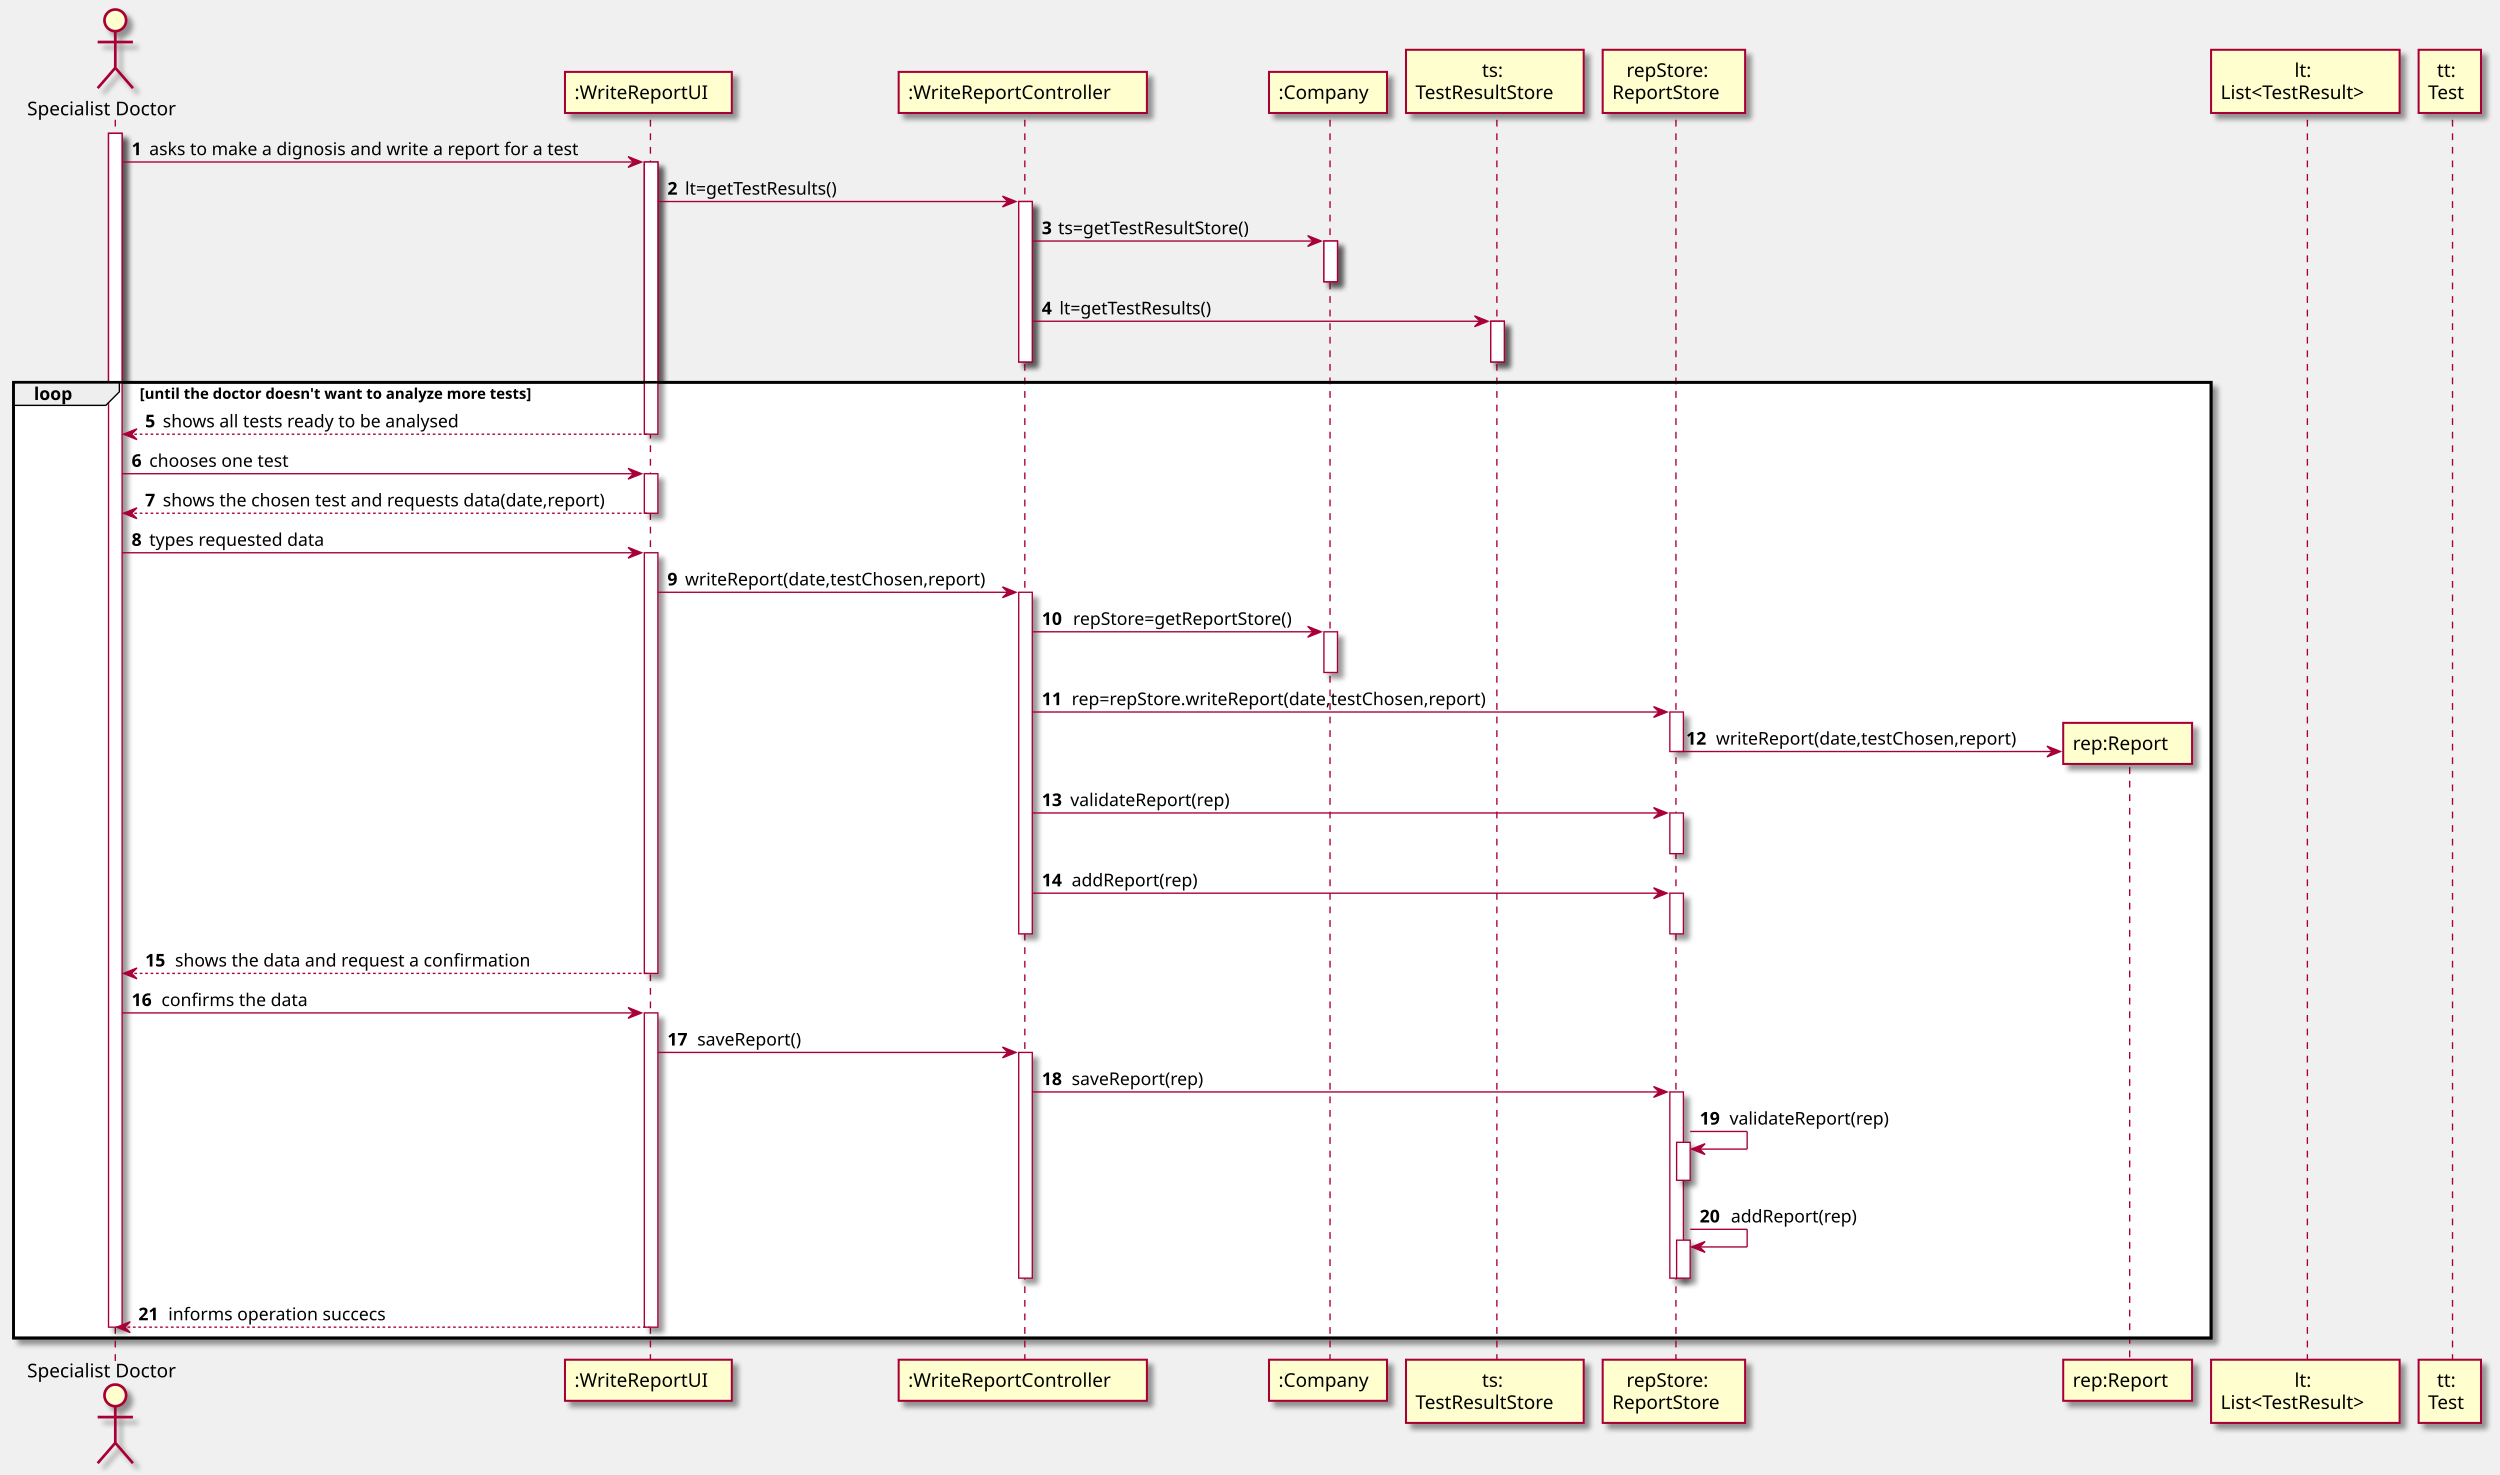
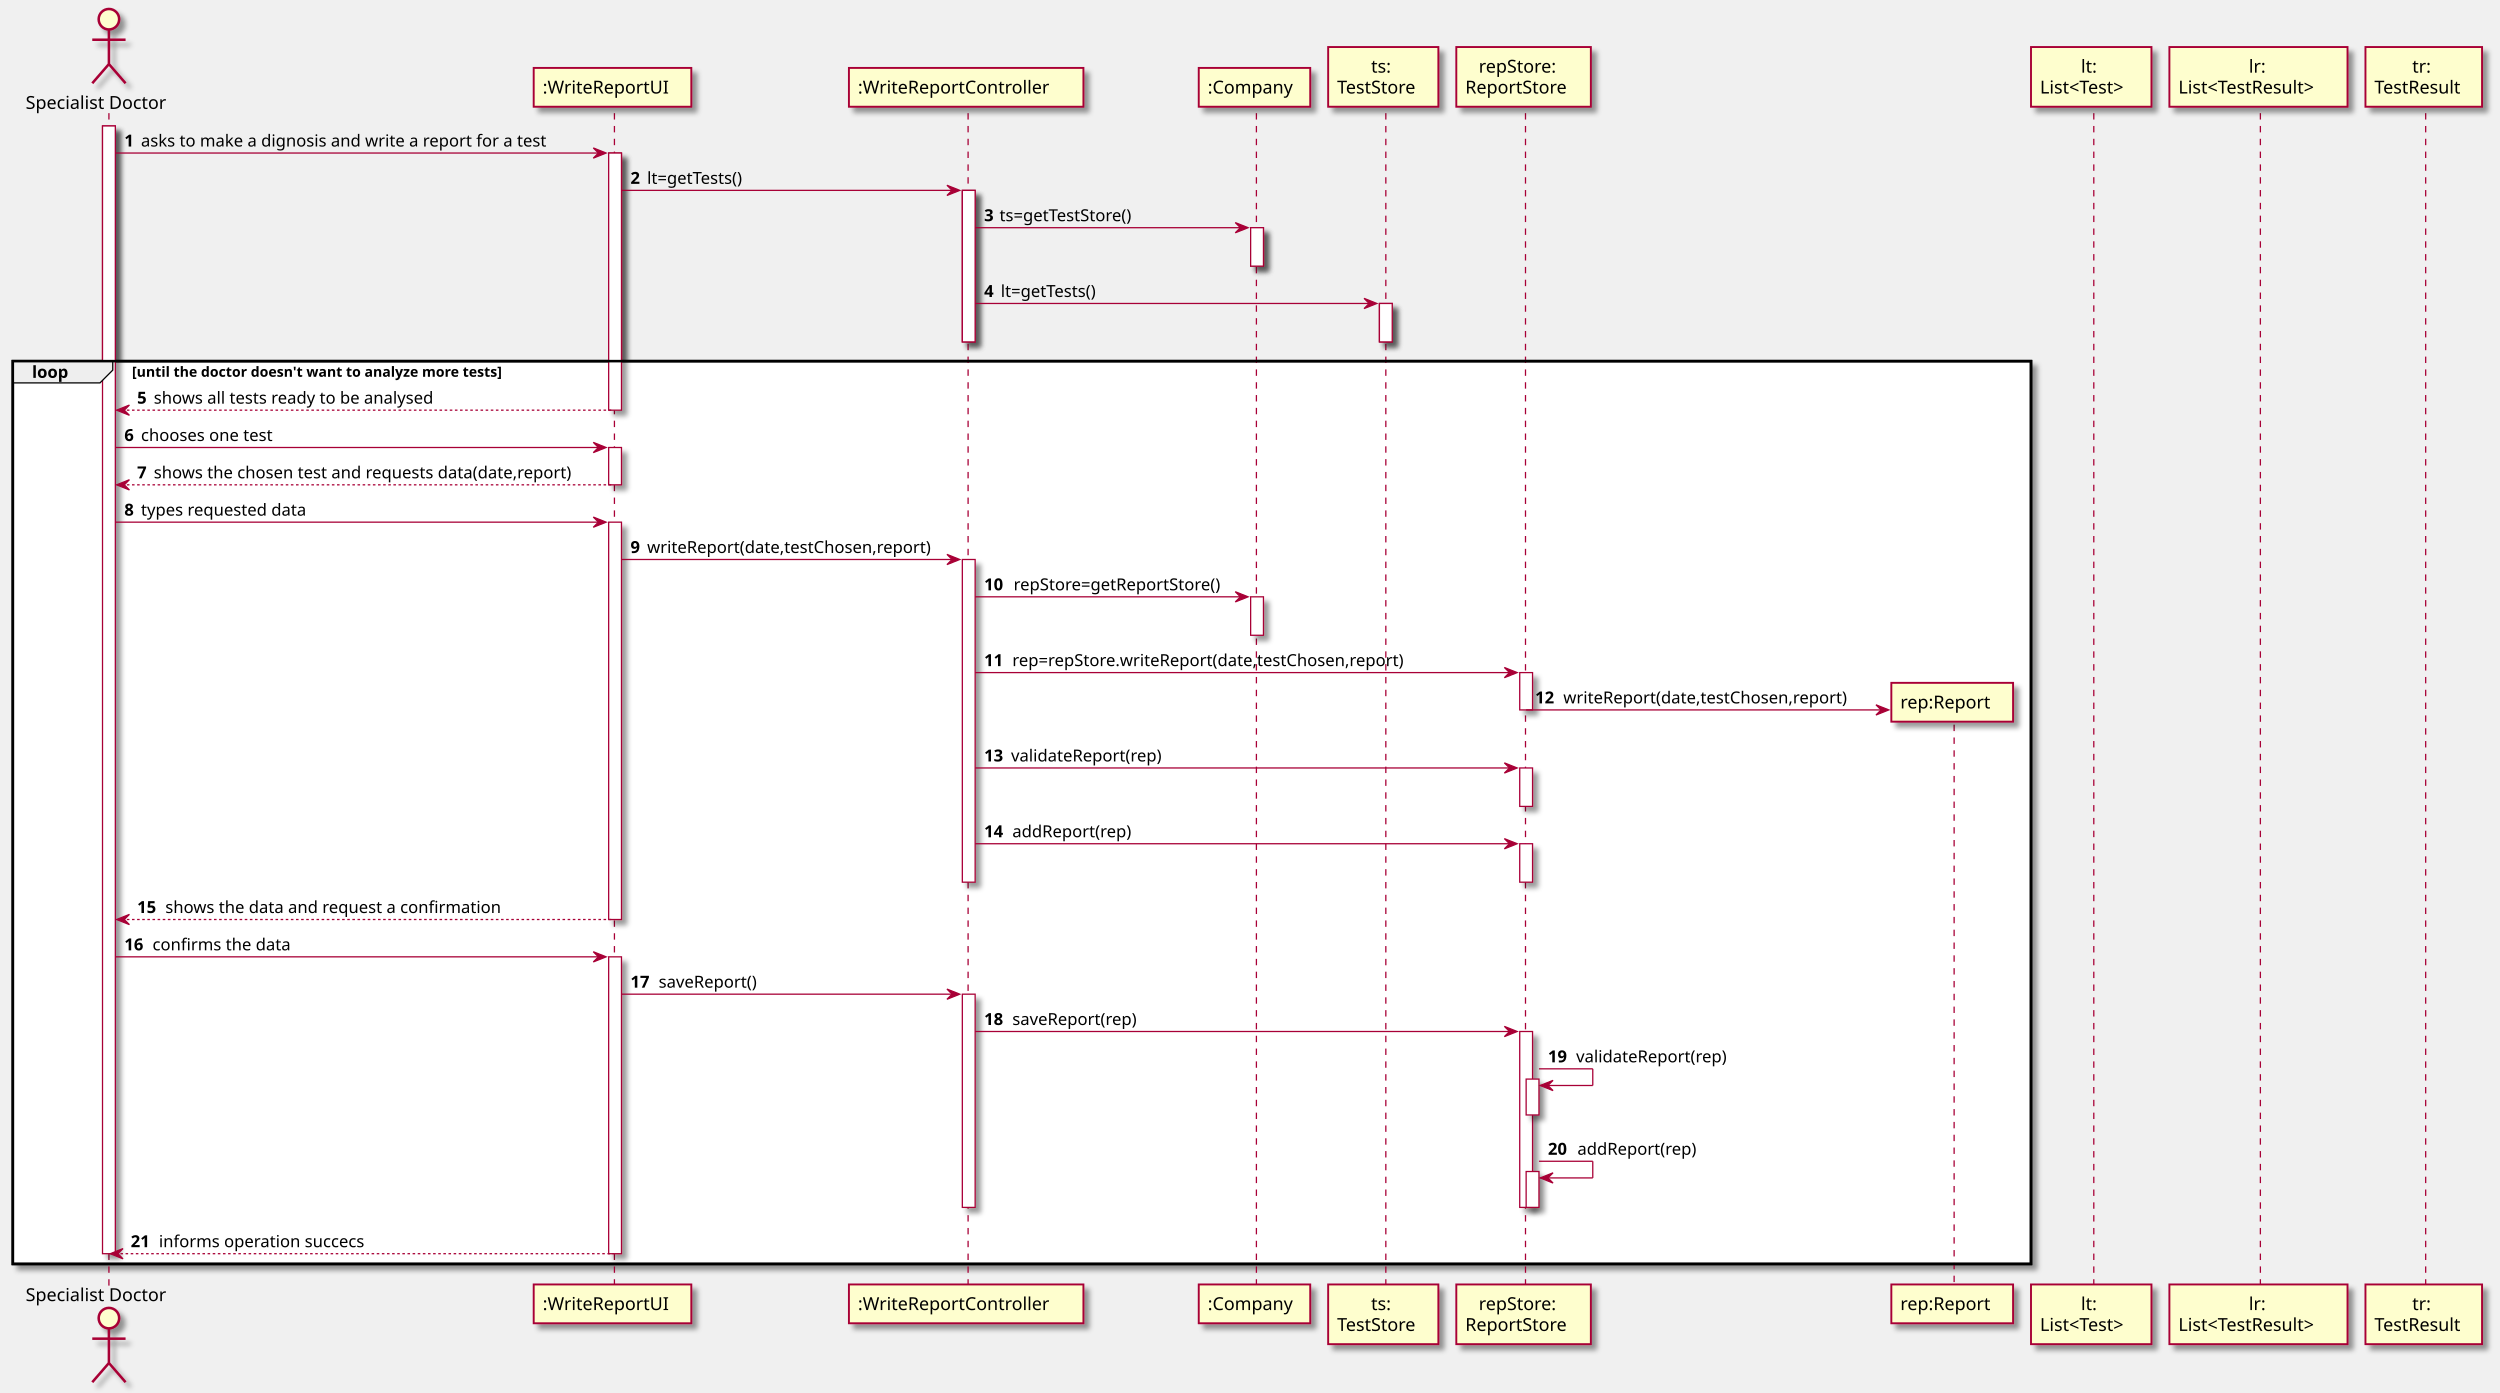
- <svg xmlns="http://www.w3.org/2000/svg" contentScriptType="application/ecmascript" contentStyleType="text/css" height="1087px" preserveAspectRatio="none" style="width:1843px;height:1087px;background:#FFFFFF;" version="1.1" viewBox="0 0 1843 1087" width="1843px" zoomAndPan="magnify">
+ <svg xmlns="http://www.w3.org/2000/svg" contentScriptType="application/ecmascript" contentStyleType="text/css" height="1087px" preserveAspectRatio="none" style="width:1951px;height:1087px;background:#FFFFFF;" version="1.1" viewBox="0 0 1951 1087" width="1951px" zoomAndPan="magnify">
  <defs>
-     <filter height="300%" id="fzvpg726iz3jb" width="300%" x="-1" y="-1">
+     <filter height="300%" id="f9h9jg6g1w6iu" width="300%" x="-1" y="-1">
      <feGaussianBlur result="blurOut" stdDeviation="2.0" />
      <feColorMatrix in="blurOut" result="blurOut2" type="matrix" values="0 0 0 0 0 0 0 0 0 0 0 0 0 0 0 0 0 0 .4 0" />
      <feOffset dx="4.0" dy="4.0" in="blurOut2" result="blurOut3" />
      <feBlend in="SourceGraphic" in2="blurOut3" mode="normal" />
    </filter>
  </defs>
  <g>
-     <rect fill="#FFFFFF" filter="url(#fzvpg726iz3jb)" height="880.086" style="stroke:#A80036;stroke-width:1.0;" width="10" x="80" y="98.297" />
-     <rect fill="#FFFFFF" filter="url(#fzvpg726iz3jb)" height="200.664" style="stroke:#A80036;stroke-width:1.0;" width="10" x="475" y="119.43" />
-     <rect fill="#FFFFFF" filter="url(#fzvpg726iz3jb)" height="29.133" style="stroke:#A80036;stroke-width:1.0;" width="10" x="475" y="349.227" />
-     <rect fill="#FFFFFF" filter="url(#fzvpg726iz3jb)" height="310.094" style="stroke:#A80036;stroke-width:1.0;" width="10" x="475" y="407.492" />
-     <rect fill="#FFFFFF" filter="url(#fzvpg726iz3jb)" height="231.664" style="stroke:#A80036;stroke-width:1.0;" width="10" x="475" y="746.719" />
-     <rect fill="#FFFFFF" filter="url(#fzvpg726iz3jb)" height="118.266" style="stroke:#A80036;stroke-width:1.0;" width="10" x="751" y="148.562" />
-     <rect fill="#FFFFFF" filter="url(#fzvpg726iz3jb)" height="251.828" style="stroke:#A80036;stroke-width:1.0;" width="10" x="751" y="436.625" />
-     <rect fill="#FFFFFF" filter="url(#fzvpg726iz3jb)" height="166.398" style="stroke:#A80036;stroke-width:1.0;" width="10" x="751" y="775.852" />
-     <rect fill="#FFFFFF" filter="url(#fzvpg726iz3jb)" height="30" style="stroke:#A80036;stroke-width:1.0;" width="10" x="976" y="177.695" />
-     <rect fill="#FFFFFF" filter="url(#fzvpg726iz3jb)" height="30" style="stroke:#A80036;stroke-width:1.0;" width="10" x="976" y="465.758" />
-     <rect fill="#FFFFFF" filter="url(#fzvpg726iz3jb)" height="30" style="stroke:#A80036;stroke-width:1.0;" width="10" x="1099" y="236.828" />
-     <rect fill="#FFFFFF" filter="url(#fzvpg726iz3jb)" height="29.133" style="stroke:#A80036;stroke-width:1.0;" width="10" x="1231" y="524.891" />
-     <rect fill="#FFFFFF" filter="url(#fzvpg726iz3jb)" height="30" style="stroke:#A80036;stroke-width:1.0;" width="10" x="1231" y="599.32" />
-     <rect fill="#FFFFFF" filter="url(#fzvpg726iz3jb)" height="30" style="stroke:#A80036;stroke-width:1.0;" width="10" x="1231" y="658.453" />
-     <rect fill="#FFFFFF" filter="url(#fzvpg726iz3jb)" height="137.266" style="stroke:#A80036;stroke-width:1.0;" width="10" x="1231" y="804.984" />
-     <rect fill="#FFFFFF" filter="url(#fzvpg726iz3jb)" height="28" style="stroke:#A80036;stroke-width:1.0;" width="10" x="1236" y="842.117" />
-     <rect fill="#FFFFFF" filter="url(#fzvpg726iz3jb)" height="28" style="stroke:#A80036;stroke-width:1.0;" width="10" x="1236" y="914.25" />
-     <rect fill="#FFFFFF" filter="url(#fzvpg726iz3jb)" height="704.555" style="stroke:#000000;stroke-width:2.0;" width="1620" x="10" y="281.828" />
+     <rect fill="#FFFFFF" filter="url(#f9h9jg6g1w6iu)" height="880.086" style="stroke:#A80036;stroke-width:1.0;" width="10" x="80" y="98.297" />
+     <rect fill="#FFFFFF" filter="url(#f9h9jg6g1w6iu)" height="200.664" style="stroke:#A80036;stroke-width:1.0;" width="10" x="475" y="119.43" />
+     <rect fill="#FFFFFF" filter="url(#f9h9jg6g1w6iu)" height="29.133" style="stroke:#A80036;stroke-width:1.0;" width="10" x="475" y="349.227" />
+     <rect fill="#FFFFFF" filter="url(#f9h9jg6g1w6iu)" height="310.094" style="stroke:#A80036;stroke-width:1.0;" width="10" x="475" y="407.492" />
+     <rect fill="#FFFFFF" filter="url(#f9h9jg6g1w6iu)" height="231.664" style="stroke:#A80036;stroke-width:1.0;" width="10" x="475" y="746.719" />
+     <rect fill="#FFFFFF" filter="url(#f9h9jg6g1w6iu)" height="118.266" style="stroke:#A80036;stroke-width:1.0;" width="10" x="751" y="148.562" />
+     <rect fill="#FFFFFF" filter="url(#f9h9jg6g1w6iu)" height="251.828" style="stroke:#A80036;stroke-width:1.0;" width="10" x="751" y="436.625" />
+     <rect fill="#FFFFFF" filter="url(#f9h9jg6g1w6iu)" height="166.398" style="stroke:#A80036;stroke-width:1.0;" width="10" x="751" y="775.852" />
+     <rect fill="#FFFFFF" filter="url(#f9h9jg6g1w6iu)" height="30" style="stroke:#A80036;stroke-width:1.0;" width="10" x="976" y="177.695" />
+     <rect fill="#FFFFFF" filter="url(#f9h9jg6g1w6iu)" height="30" style="stroke:#A80036;stroke-width:1.0;" width="10" x="976" y="465.758" />
+     <rect fill="#FFFFFF" filter="url(#f9h9jg6g1w6iu)" height="30" style="stroke:#A80036;stroke-width:1.0;" width="10" x="1076.5" y="236.828" />
+     <rect fill="#FFFFFF" filter="url(#f9h9jg6g1w6iu)" height="29.133" style="stroke:#A80036;stroke-width:1.0;" width="10" x="1186" y="524.891" />
+     <rect fill="#FFFFFF" filter="url(#f9h9jg6g1w6iu)" height="30" style="stroke:#A80036;stroke-width:1.0;" width="10" x="1186" y="599.32" />
+     <rect fill="#FFFFFF" filter="url(#f9h9jg6g1w6iu)" height="30" style="stroke:#A80036;stroke-width:1.0;" width="10" x="1186" y="658.453" />
+     <rect fill="#FFFFFF" filter="url(#f9h9jg6g1w6iu)" height="137.266" style="stroke:#A80036;stroke-width:1.0;" width="10" x="1186" y="804.984" />
+     <rect fill="#FFFFFF" filter="url(#f9h9jg6g1w6iu)" height="28" style="stroke:#A80036;stroke-width:1.0;" width="10" x="1191" y="842.117" />
+     <rect fill="#FFFFFF" filter="url(#f9h9jg6g1w6iu)" height="28" style="stroke:#A80036;stroke-width:1.0;" width="10" x="1191" y="914.25" />
+     <rect fill="#FFFFFF" filter="url(#f9h9jg6g1w6iu)" height="704.555" style="stroke:#000000;stroke-width:2.0;" width="1575" x="10" y="281.828" />
    <line style="stroke:#A80036;stroke-width:1.0;stroke-dasharray:5.0,5.0;" x1="85" x2="85" y1="88.297" y2="1003.383" />
    <line style="stroke:#A80036;stroke-width:1.0;stroke-dasharray:5.0,5.0;" x1="479.5" x2="479.5" y1="88.297" y2="1003.383" />
    <line style="stroke:#A80036;stroke-width:1.0;stroke-dasharray:5.0,5.0;" x1="755.5" x2="755.5" y1="88.297" y2="1003.383" />
    <line style="stroke:#A80036;stroke-width:1.0;stroke-dasharray:5.0,5.0;" x1="980.5" x2="980.5" y1="88.297" y2="1003.383" />
-     <line style="stroke:#A80036;stroke-width:1.0;stroke-dasharray:5.0,5.0;" x1="1103.5" x2="1103.5" y1="88.297" y2="1003.383" />
-     <line style="stroke:#A80036;stroke-width:1.0;stroke-dasharray:5.0,5.0;" x1="1235.5" x2="1235.5" y1="88.297" y2="1003.383" />
-     <line style="stroke:#A80036;stroke-width:1.0;stroke-dasharray:5.0,5.0;" x1="1570" x2="1570" y1="565.539" y2="1003.383" />
-     <line style="stroke:#A80036;stroke-width:1.0;stroke-dasharray:5.0,5.0;" x1="1701" x2="1701" y1="88.297" y2="1003.383" />
-     <line style="stroke:#A80036;stroke-width:1.0;stroke-dasharray:5.0,5.0;" x1="1808" x2="1808" y1="88.297" y2="1003.383" />
+     <line style="stroke:#A80036;stroke-width:1.0;stroke-dasharray:5.0,5.0;" x1="1081.5" x2="1081.5" y1="88.297" y2="1003.383" />
+     <line style="stroke:#A80036;stroke-width:1.0;stroke-dasharray:5.0,5.0;" x1="1190.5" x2="1190.5" y1="88.297" y2="1003.383" />
+     <line style="stroke:#A80036;stroke-width:1.0;stroke-dasharray:5.0,5.0;" x1="1525" x2="1525" y1="565.539" y2="1003.383" />
+     <line style="stroke:#A80036;stroke-width:1.0;stroke-dasharray:5.0,5.0;" x1="1634" x2="1634" y1="88.297" y2="1003.383" />
+     <line style="stroke:#A80036;stroke-width:1.0;stroke-dasharray:5.0,5.0;" x1="1764" x2="1764" y1="88.297" y2="1003.383" />
+     <line style="stroke:#A80036;stroke-width:1.0;stroke-dasharray:5.0,5.0;" x1="1893" x2="1893" y1="88.297" y2="1003.383" />
    <text fill="#000000" font-family="sans-serif" font-size="14" lengthAdjust="spacing" textLength="124" x="20" y="84.995">Specialist Doctor</text>
-     <ellipse cx="85" cy="15" fill="#FEFECE" filter="url(#fzvpg726iz3jb)" rx="8" ry="8" style="stroke:#A80036;stroke-width:2.0;" />
-     <path d="M85,23 L85,50 M72,31 L98,31 M85,50 L72,65 M85,50 L98,65 " fill="none" filter="url(#fzvpg726iz3jb)" style="stroke:#A80036;stroke-width:2.0;" />
+     <ellipse cx="85" cy="15" fill="#FEFECE" filter="url(#f9h9jg6g1w6iu)" rx="8" ry="8" style="stroke:#A80036;stroke-width:2.0;" />
+     <path d="M85,23 L85,50 M72,31 L98,31 M85,50 L72,65 M85,50 L98,65 " fill="none" filter="url(#f9h9jg6g1w6iu)" style="stroke:#A80036;stroke-width:2.0;" />
    <text fill="#000000" font-family="sans-serif" font-size="14" lengthAdjust="spacing" textLength="124" x="20" y="1015.378">Specialist Doctor</text>
-     <ellipse cx="85" cy="1028.68" fill="#FEFECE" filter="url(#fzvpg726iz3jb)" rx="8" ry="8" style="stroke:#A80036;stroke-width:2.0;" />
-     <path d="M85,1036.68 L85,1063.68 M72,1044.68 L98,1044.68 M85,1063.68 L72,1078.68 M85,1063.68 L98,1078.68 " fill="none" filter="url(#fzvpg726iz3jb)" style="stroke:#A80036;stroke-width:2.0;" />
-     <rect fill="#FEFECE" filter="url(#fzvpg726iz3jb)" height="30.297" style="stroke:#A80036;stroke-width:1.5;" width="123" x="416.5" y="53" />
+     <ellipse cx="85" cy="1028.68" fill="#FEFECE" filter="url(#f9h9jg6g1w6iu)" rx="8" ry="8" style="stroke:#A80036;stroke-width:2.0;" />
+     <path d="M85,1036.68 L85,1063.68 M72,1044.68 L98,1044.68 M85,1063.68 L72,1078.68 M85,1063.68 L98,1078.68 " fill="none" filter="url(#f9h9jg6g1w6iu)" style="stroke:#A80036;stroke-width:2.0;" />
+     <rect fill="#FEFECE" filter="url(#f9h9jg6g1w6iu)" height="30.297" style="stroke:#A80036;stroke-width:1.5;" width="123" x="416.5" y="53" />
    <text fill="#000000" font-family="sans-serif" font-size="14" lengthAdjust="spacing" textLength="109" x="423.5" y="72.995">:WriteReportUI</text>
-     <rect fill="#FEFECE" filter="url(#fzvpg726iz3jb)" height="30.297" style="stroke:#A80036;stroke-width:1.5;" width="123" x="416.5" y="1002.383" />
+     <rect fill="#FEFECE" filter="url(#f9h9jg6g1w6iu)" height="30.297" style="stroke:#A80036;stroke-width:1.5;" width="123" x="416.5" y="1002.383" />
    <text fill="#000000" font-family="sans-serif" font-size="14" lengthAdjust="spacing" textLength="109" x="423.5" y="1022.378">:WriteReportUI</text>
-     <rect fill="#FEFECE" filter="url(#fzvpg726iz3jb)" height="30.297" style="stroke:#A80036;stroke-width:1.5;" width="183" x="662.5" y="53" />
+     <rect fill="#FEFECE" filter="url(#f9h9jg6g1w6iu)" height="30.297" style="stroke:#A80036;stroke-width:1.5;" width="183" x="662.5" y="53" />
    <text fill="#000000" font-family="sans-serif" font-size="14" lengthAdjust="spacing" textLength="169" x="669.5" y="72.995">:WriteReportController</text>
-     <rect fill="#FEFECE" filter="url(#fzvpg726iz3jb)" height="30.297" style="stroke:#A80036;stroke-width:1.5;" width="183" x="662.5" y="1002.383" />
+     <rect fill="#FEFECE" filter="url(#f9h9jg6g1w6iu)" height="30.297" style="stroke:#A80036;stroke-width:1.5;" width="183" x="662.5" y="1002.383" />
    <text fill="#000000" font-family="sans-serif" font-size="14" lengthAdjust="spacing" textLength="169" x="669.5" y="1022.378">:WriteReportController</text>
-     <rect fill="#FEFECE" filter="url(#fzvpg726iz3jb)" height="30.297" style="stroke:#A80036;stroke-width:1.5;" width="87" x="935.5" y="53" />
+     <rect fill="#FEFECE" filter="url(#f9h9jg6g1w6iu)" height="30.297" style="stroke:#A80036;stroke-width:1.5;" width="87" x="935.5" y="53" />
    <text fill="#000000" font-family="sans-serif" font-size="14" lengthAdjust="spacing" textLength="73" x="942.5" y="72.995">:Company</text>
-     <rect fill="#FEFECE" filter="url(#fzvpg726iz3jb)" height="30.297" style="stroke:#A80036;stroke-width:1.5;" width="87" x="935.5" y="1002.383" />
+     <rect fill="#FEFECE" filter="url(#f9h9jg6g1w6iu)" height="30.297" style="stroke:#A80036;stroke-width:1.5;" width="87" x="935.5" y="1002.383" />
    <text fill="#000000" font-family="sans-serif" font-size="14" lengthAdjust="spacing" textLength="73" x="942.5" y="1022.378">:Company</text>
-     <rect fill="#FEFECE" filter="url(#fzvpg726iz3jb)" height="46.594" style="stroke:#A80036;stroke-width:1.5;" width="131" x="1036.5" y="36.703" />
-     <text fill="#000000" font-family="sans-serif" font-size="14" lengthAdjust="spacing" textLength="19" x="1092.5" y="56.698">ts:</text>
-     <text fill="#000000" font-family="sans-serif" font-size="14" lengthAdjust="spacing" textLength="117" x="1043.5" y="72.995">TestResultStore</text>
-     <rect fill="#FEFECE" filter="url(#fzvpg726iz3jb)" height="46.594" style="stroke:#A80036;stroke-width:1.5;" width="131" x="1036.5" y="1002.383" />
-     <text fill="#000000" font-family="sans-serif" font-size="14" lengthAdjust="spacing" textLength="19" x="1092.5" y="1022.378">ts:</text>
-     <text fill="#000000" font-family="sans-serif" font-size="14" lengthAdjust="spacing" textLength="117" x="1043.5" y="1038.675">TestResultStore</text>
-     <rect fill="#FEFECE" filter="url(#fzvpg726iz3jb)" height="46.594" style="stroke:#A80036;stroke-width:1.5;" width="105" x="1181.5" y="36.703" />
-     <text fill="#000000" font-family="sans-serif" font-size="14" lengthAdjust="spacing" textLength="70" x="1199" y="56.698">repStore:</text>
-     <text fill="#000000" font-family="sans-serif" font-size="14" lengthAdjust="spacing" textLength="91" x="1188.5" y="72.995">ReportStore</text>
-     <rect fill="#FEFECE" filter="url(#fzvpg726iz3jb)" height="46.594" style="stroke:#A80036;stroke-width:1.5;" width="105" x="1181.5" y="1002.383" />
-     <text fill="#000000" font-family="sans-serif" font-size="14" lengthAdjust="spacing" textLength="70" x="1199" y="1022.378">repStore:</text>
-     <text fill="#000000" font-family="sans-serif" font-size="14" lengthAdjust="spacing" textLength="91" x="1188.5" y="1038.675">ReportStore</text>
-     <rect fill="#FEFECE" filter="url(#fzvpg726iz3jb)" height="30.297" style="stroke:#A80036;stroke-width:1.5;" width="95" x="1521" y="1002.383" />
-     <text fill="#000000" font-family="sans-serif" font-size="14" lengthAdjust="spacing" textLength="81" x="1528" y="1022.378">rep:Report</text>
-     <rect fill="#FEFECE" filter="url(#fzvpg726iz3jb)" height="46.594" style="stroke:#A80036;stroke-width:1.5;" width="139" x="1630" y="36.703" />
-     <text fill="#000000" font-family="sans-serif" font-size="14" lengthAdjust="spacing" textLength="16" x="1691.5" y="56.698">lt:</text>
-     <text fill="#000000" font-family="sans-serif" font-size="14" lengthAdjust="spacing" textLength="125" x="1637" y="72.995">List&lt;TestResult&gt;</text>
-     <rect fill="#FEFECE" filter="url(#fzvpg726iz3jb)" height="46.594" style="stroke:#A80036;stroke-width:1.5;" width="139" x="1630" y="1002.383" />
-     <text fill="#000000" font-family="sans-serif" font-size="14" lengthAdjust="spacing" textLength="16" x="1691.5" y="1022.378">lt:</text>
-     <text fill="#000000" font-family="sans-serif" font-size="14" lengthAdjust="spacing" textLength="125" x="1637" y="1038.675">List&lt;TestResult&gt;</text>
-     <rect fill="#FEFECE" filter="url(#fzvpg726iz3jb)" height="46.594" style="stroke:#A80036;stroke-width:1.5;" width="46" x="1783" y="36.703" />
-     <text fill="#000000" font-family="sans-serif" font-size="14" lengthAdjust="spacing" textLength="19" x="1796.5" y="56.698">tt:</text>
-     <text fill="#000000" font-family="sans-serif" font-size="14" lengthAdjust="spacing" textLength="32" x="1790" y="72.995">Test</text>
-     <rect fill="#FEFECE" filter="url(#fzvpg726iz3jb)" height="46.594" style="stroke:#A80036;stroke-width:1.5;" width="46" x="1783" y="1002.383" />
-     <text fill="#000000" font-family="sans-serif" font-size="14" lengthAdjust="spacing" textLength="19" x="1796.5" y="1022.378">tt:</text>
-     <text fill="#000000" font-family="sans-serif" font-size="14" lengthAdjust="spacing" textLength="32" x="1790" y="1038.675">Test</text>
-     <rect fill="#FFFFFF" filter="url(#fzvpg726iz3jb)" height="880.086" style="stroke:#A80036;stroke-width:1.0;" width="10" x="80" y="98.297" />
-     <rect fill="#FFFFFF" filter="url(#fzvpg726iz3jb)" height="200.664" style="stroke:#A80036;stroke-width:1.0;" width="10" x="475" y="119.43" />
-     <rect fill="#FFFFFF" filter="url(#fzvpg726iz3jb)" height="29.133" style="stroke:#A80036;stroke-width:1.0;" width="10" x="475" y="349.227" />
-     <rect fill="#FFFFFF" filter="url(#fzvpg726iz3jb)" height="310.094" style="stroke:#A80036;stroke-width:1.0;" width="10" x="475" y="407.492" />
-     <rect fill="#FFFFFF" filter="url(#fzvpg726iz3jb)" height="231.664" style="stroke:#A80036;stroke-width:1.0;" width="10" x="475" y="746.719" />
-     <rect fill="#FFFFFF" filter="url(#fzvpg726iz3jb)" height="118.266" style="stroke:#A80036;stroke-width:1.0;" width="10" x="751" y="148.562" />
-     <rect fill="#FFFFFF" filter="url(#fzvpg726iz3jb)" height="251.828" style="stroke:#A80036;stroke-width:1.0;" width="10" x="751" y="436.625" />
-     <rect fill="#FFFFFF" filter="url(#fzvpg726iz3jb)" height="166.398" style="stroke:#A80036;stroke-width:1.0;" width="10" x="751" y="775.852" />
-     <rect fill="#FFFFFF" filter="url(#fzvpg726iz3jb)" height="30" style="stroke:#A80036;stroke-width:1.0;" width="10" x="976" y="177.695" />
-     <rect fill="#FFFFFF" filter="url(#fzvpg726iz3jb)" height="30" style="stroke:#A80036;stroke-width:1.0;" width="10" x="976" y="465.758" />
-     <rect fill="#FFFFFF" filter="url(#fzvpg726iz3jb)" height="30" style="stroke:#A80036;stroke-width:1.0;" width="10" x="1099" y="236.828" />
-     <rect fill="#FFFFFF" filter="url(#fzvpg726iz3jb)" height="29.133" style="stroke:#A80036;stroke-width:1.0;" width="10" x="1231" y="524.891" />
-     <rect fill="#FFFFFF" filter="url(#fzvpg726iz3jb)" height="30" style="stroke:#A80036;stroke-width:1.0;" width="10" x="1231" y="599.32" />
-     <rect fill="#FFFFFF" filter="url(#fzvpg726iz3jb)" height="30" style="stroke:#A80036;stroke-width:1.0;" width="10" x="1231" y="658.453" />
-     <rect fill="#FFFFFF" filter="url(#fzvpg726iz3jb)" height="137.266" style="stroke:#A80036;stroke-width:1.0;" width="10" x="1231" y="804.984" />
-     <rect fill="#FFFFFF" filter="url(#fzvpg726iz3jb)" height="28" style="stroke:#A80036;stroke-width:1.0;" width="10" x="1236" y="842.117" />
-     <rect fill="#FFFFFF" filter="url(#fzvpg726iz3jb)" height="28" style="stroke:#A80036;stroke-width:1.0;" width="10" x="1236" y="914.25" />
+     <rect fill="#FEFECE" filter="url(#f9h9jg6g1w6iu)" height="46.594" style="stroke:#A80036;stroke-width:1.5;" width="86" x="1036.5" y="36.703" />
+     <text fill="#000000" font-family="sans-serif" font-size="14" lengthAdjust="spacing" textLength="19" x="1070" y="56.698">ts:</text>
+     <text fill="#000000" font-family="sans-serif" font-size="14" lengthAdjust="spacing" textLength="72" x="1043.5" y="72.995">TestStore</text>
+     <rect fill="#FEFECE" filter="url(#f9h9jg6g1w6iu)" height="46.594" style="stroke:#A80036;stroke-width:1.5;" width="86" x="1036.5" y="1002.383" />
+     <text fill="#000000" font-family="sans-serif" font-size="14" lengthAdjust="spacing" textLength="19" x="1070" y="1022.378">ts:</text>
+     <text fill="#000000" font-family="sans-serif" font-size="14" lengthAdjust="spacing" textLength="72" x="1043.5" y="1038.675">TestStore</text>
+     <rect fill="#FEFECE" filter="url(#f9h9jg6g1w6iu)" height="46.594" style="stroke:#A80036;stroke-width:1.5;" width="105" x="1136.5" y="36.703" />
+     <text fill="#000000" font-family="sans-serif" font-size="14" lengthAdjust="spacing" textLength="70" x="1154" y="56.698">repStore:</text>
+     <text fill="#000000" font-family="sans-serif" font-size="14" lengthAdjust="spacing" textLength="91" x="1143.5" y="72.995">ReportStore</text>
+     <rect fill="#FEFECE" filter="url(#f9h9jg6g1w6iu)" height="46.594" style="stroke:#A80036;stroke-width:1.5;" width="105" x="1136.5" y="1002.383" />
+     <text fill="#000000" font-family="sans-serif" font-size="14" lengthAdjust="spacing" textLength="70" x="1154" y="1022.378">repStore:</text>
+     <text fill="#000000" font-family="sans-serif" font-size="14" lengthAdjust="spacing" textLength="91" x="1143.5" y="1038.675">ReportStore</text>
+     <rect fill="#FEFECE" filter="url(#f9h9jg6g1w6iu)" height="30.297" style="stroke:#A80036;stroke-width:1.5;" width="95" x="1476" y="1002.383" />
+     <text fill="#000000" font-family="sans-serif" font-size="14" lengthAdjust="spacing" textLength="81" x="1483" y="1022.378">rep:Report</text>
+     <rect fill="#FEFECE" filter="url(#f9h9jg6g1w6iu)" height="46.594" style="stroke:#A80036;stroke-width:1.5;" width="94" x="1585" y="36.703" />
+     <text fill="#000000" font-family="sans-serif" font-size="14" lengthAdjust="spacing" textLength="16" x="1624" y="56.698">lt:</text>
+     <text fill="#000000" font-family="sans-serif" font-size="14" lengthAdjust="spacing" textLength="80" x="1592" y="72.995">List&lt;Test&gt;</text>
+     <rect fill="#FEFECE" filter="url(#f9h9jg6g1w6iu)" height="46.594" style="stroke:#A80036;stroke-width:1.5;" width="94" x="1585" y="1002.383" />
+     <text fill="#000000" font-family="sans-serif" font-size="14" lengthAdjust="spacing" textLength="16" x="1624" y="1022.378">lt:</text>
+     <text fill="#000000" font-family="sans-serif" font-size="14" lengthAdjust="spacing" textLength="80" x="1592" y="1038.675">List&lt;Test&gt;</text>
+     <rect fill="#FEFECE" filter="url(#f9h9jg6g1w6iu)" height="46.594" style="stroke:#A80036;stroke-width:1.5;" width="139" x="1693" y="36.703" />
+     <text fill="#000000" font-family="sans-serif" font-size="14" lengthAdjust="spacing" textLength="15" x="1755" y="56.698">lr:</text>
+     <text fill="#000000" font-family="sans-serif" font-size="14" lengthAdjust="spacing" textLength="125" x="1700" y="72.995">List&lt;TestResult&gt;</text>
+     <rect fill="#FEFECE" filter="url(#f9h9jg6g1w6iu)" height="46.594" style="stroke:#A80036;stroke-width:1.5;" width="139" x="1693" y="1002.383" />
+     <text fill="#000000" font-family="sans-serif" font-size="14" lengthAdjust="spacing" textLength="15" x="1755" y="1022.378">lr:</text>
+     <text fill="#000000" font-family="sans-serif" font-size="14" lengthAdjust="spacing" textLength="125" x="1700" y="1038.675">List&lt;TestResult&gt;</text>
+     <rect fill="#FEFECE" filter="url(#f9h9jg6g1w6iu)" height="46.594" style="stroke:#A80036;stroke-width:1.5;" width="91" x="1846" y="36.703" />
+     <text fill="#000000" font-family="sans-serif" font-size="14" lengthAdjust="spacing" textLength="18" x="1882.5" y="56.698">tr:</text>
+     <text fill="#000000" font-family="sans-serif" font-size="14" lengthAdjust="spacing" textLength="77" x="1853" y="72.995">TestResult</text>
+     <rect fill="#FEFECE" filter="url(#f9h9jg6g1w6iu)" height="46.594" style="stroke:#A80036;stroke-width:1.5;" width="91" x="1846" y="1002.383" />
+     <text fill="#000000" font-family="sans-serif" font-size="14" lengthAdjust="spacing" textLength="18" x="1882.5" y="1022.378">tr:</text>
+     <text fill="#000000" font-family="sans-serif" font-size="14" lengthAdjust="spacing" textLength="77" x="1853" y="1038.675">TestResult</text>
+     <rect fill="#FFFFFF" filter="url(#f9h9jg6g1w6iu)" height="880.086" style="stroke:#A80036;stroke-width:1.0;" width="10" x="80" y="98.297" />
+     <rect fill="#FFFFFF" filter="url(#f9h9jg6g1w6iu)" height="200.664" style="stroke:#A80036;stroke-width:1.0;" width="10" x="475" y="119.43" />
+     <rect fill="#FFFFFF" filter="url(#f9h9jg6g1w6iu)" height="29.133" style="stroke:#A80036;stroke-width:1.0;" width="10" x="475" y="349.227" />
+     <rect fill="#FFFFFF" filter="url(#f9h9jg6g1w6iu)" height="310.094" style="stroke:#A80036;stroke-width:1.0;" width="10" x="475" y="407.492" />
+     <rect fill="#FFFFFF" filter="url(#f9h9jg6g1w6iu)" height="231.664" style="stroke:#A80036;stroke-width:1.0;" width="10" x="475" y="746.719" />
+     <rect fill="#FFFFFF" filter="url(#f9h9jg6g1w6iu)" height="118.266" style="stroke:#A80036;stroke-width:1.0;" width="10" x="751" y="148.562" />
+     <rect fill="#FFFFFF" filter="url(#f9h9jg6g1w6iu)" height="251.828" style="stroke:#A80036;stroke-width:1.0;" width="10" x="751" y="436.625" />
+     <rect fill="#FFFFFF" filter="url(#f9h9jg6g1w6iu)" height="166.398" style="stroke:#A80036;stroke-width:1.0;" width="10" x="751" y="775.852" />
+     <rect fill="#FFFFFF" filter="url(#f9h9jg6g1w6iu)" height="30" style="stroke:#A80036;stroke-width:1.0;" width="10" x="976" y="177.695" />
+     <rect fill="#FFFFFF" filter="url(#f9h9jg6g1w6iu)" height="30" style="stroke:#A80036;stroke-width:1.0;" width="10" x="976" y="465.758" />
+     <rect fill="#FFFFFF" filter="url(#f9h9jg6g1w6iu)" height="30" style="stroke:#A80036;stroke-width:1.0;" width="10" x="1076.5" y="236.828" />
+     <rect fill="#FFFFFF" filter="url(#f9h9jg6g1w6iu)" height="29.133" style="stroke:#A80036;stroke-width:1.0;" width="10" x="1186" y="524.891" />
+     <rect fill="#FFFFFF" filter="url(#f9h9jg6g1w6iu)" height="30" style="stroke:#A80036;stroke-width:1.0;" width="10" x="1186" y="599.32" />
+     <rect fill="#FFFFFF" filter="url(#f9h9jg6g1w6iu)" height="30" style="stroke:#A80036;stroke-width:1.0;" width="10" x="1186" y="658.453" />
+     <rect fill="#FFFFFF" filter="url(#f9h9jg6g1w6iu)" height="137.266" style="stroke:#A80036;stroke-width:1.0;" width="10" x="1186" y="804.984" />
+     <rect fill="#FFFFFF" filter="url(#f9h9jg6g1w6iu)" height="28" style="stroke:#A80036;stroke-width:1.0;" width="10" x="1191" y="842.117" />
+     <rect fill="#FFFFFF" filter="url(#f9h9jg6g1w6iu)" height="28" style="stroke:#A80036;stroke-width:1.0;" width="10" x="1191" y="914.25" />
    <polygon fill="#A80036" points="463,115.43,473,119.43,463,123.43,467,119.43" style="stroke:#A80036;stroke-width:1.0;" />
    <line style="stroke:#A80036;stroke-width:1.0;" x1="90" x2="469" y1="119.43" y2="119.43" />
    <text fill="#000000" font-family="sans-serif" font-size="13" font-weight="bold" lengthAdjust="spacing" textLength="9" x="97" y="114.364">1</text>
    <text fill="#000000" font-family="sans-serif" font-size="13" lengthAdjust="spacing" textLength="336" x="110" y="114.364">asks to make a dignosis and write a report for a test</text>
    <polygon fill="#A80036" points="739,144.562,749,148.562,739,152.562,743,148.562" style="stroke:#A80036;stroke-width:1.0;" />
    <line style="stroke:#A80036;stroke-width:1.0;" x1="485" x2="745" y1="148.562" y2="148.562" />
    <text fill="#000000" font-family="sans-serif" font-size="13" font-weight="bold" lengthAdjust="spacing" textLength="9" x="492" y="143.497">2</text>
-     <text fill="#000000" font-family="sans-serif" font-size="13" lengthAdjust="spacing" textLength="124" x="505" y="143.497">lt=getTestResults()</text>
+     <text fill="#000000" font-family="sans-serif" font-size="13" lengthAdjust="spacing" textLength="84" x="505" y="143.497">lt=getTests()</text>
    <polygon fill="#A80036" points="964,173.695,974,177.695,964,181.695,968,177.695" style="stroke:#A80036;stroke-width:1.0;" />
    <line style="stroke:#A80036;stroke-width:1.0;" x1="761" x2="970" y1="177.695" y2="177.695" />
    <text fill="#000000" font-family="sans-serif" font-size="13" font-weight="bold" lengthAdjust="spacing" textLength="8" x="768" y="172.629">3</text>
-     <text fill="#000000" font-family="sans-serif" font-size="13" lengthAdjust="spacing" textLength="155" x="780" y="172.629">ts=getTestResultStore()</text>
-     <polygon fill="#A80036" points="1087,232.828,1097,236.828,1087,240.828,1091,236.828" style="stroke:#A80036;stroke-width:1.0;" />
-     <line style="stroke:#A80036;stroke-width:1.0;" x1="761" x2="1093" y1="236.828" y2="236.828" />
+     <text fill="#000000" font-family="sans-serif" font-size="13" lengthAdjust="spacing" textLength="115" x="780" y="172.629">ts=getTestStore()</text>
+     <polygon fill="#A80036" points="1064.5,232.828,1074.5,236.828,1064.5,240.828,1068.5,236.828" style="stroke:#A80036;stroke-width:1.0;" />
+     <line style="stroke:#A80036;stroke-width:1.0;" x1="761" x2="1070.5" y1="236.828" y2="236.828" />
    <text fill="#000000" font-family="sans-serif" font-size="13" font-weight="bold" lengthAdjust="spacing" textLength="9" x="768" y="231.762">4</text>
-     <text fill="#000000" font-family="sans-serif" font-size="13" lengthAdjust="spacing" textLength="124" x="781" y="231.762">lt=getTestResults()</text>
+     <text fill="#000000" font-family="sans-serif" font-size="13" lengthAdjust="spacing" textLength="84" x="781" y="231.762">lt=getTests()</text>
    <path d="M10,281.828 L88,281.828 L88,288.828 L78,298.828 L10,298.828 L10,281.828 " fill="#EEEEEE" style="stroke:#000000;stroke-width:1.0;" />
-     <rect fill="none" height="704.555" style="stroke:#000000;stroke-width:2.0;" width="1620" x="10" y="281.828" />
+     <rect fill="none" height="704.555" style="stroke:#000000;stroke-width:2.0;" width="1575" x="10" y="281.828" />
    <text fill="#000000" font-family="sans-serif" font-size="13" font-weight="bold" lengthAdjust="spacing" textLength="33" x="25" y="294.895">loop</text>
    <text fill="#000000" font-family="sans-serif" font-size="11" font-weight="bold" lengthAdjust="spacing" textLength="362" x="103" y="294.039">[until the doctor doesn't want to analyze more tests]</text>
    <polygon fill="#A80036" points="101,316.094,91,320.094,101,324.094,97,320.094" style="stroke:#A80036;stroke-width:1.0;" />
    <line style="stroke:#A80036;stroke-width:1.0;stroke-dasharray:2.0,2.0;" x1="95" x2="479" y1="320.094" y2="320.094" />
    <text fill="#000000" font-family="sans-serif" font-size="13" font-weight="bold" lengthAdjust="spacing" textLength="9" x="107" y="315.028">5</text>
    <text fill="#000000" font-family="sans-serif" font-size="13" lengthAdjust="spacing" textLength="235" x="120" y="315.028">shows all tests ready to be analysed</text>
    <polygon fill="#A80036" points="463,345.227,473,349.227,463,353.227,467,349.227" style="stroke:#A80036;stroke-width:1.0;" />
    <line style="stroke:#A80036;stroke-width:1.0;" x1="90" x2="469" y1="349.227" y2="349.227" />
    <text fill="#000000" font-family="sans-serif" font-size="13" font-weight="bold" lengthAdjust="spacing" textLength="9" x="97" y="344.161">6</text>
    <text fill="#000000" font-family="sans-serif" font-size="13" lengthAdjust="spacing" textLength="110" x="110" y="344.161">chooses one test</text>
    <polygon fill="#A80036" points="101,374.359,91,378.359,101,382.359,97,378.359" style="stroke:#A80036;stroke-width:1.0;" />
    <line style="stroke:#A80036;stroke-width:1.0;stroke-dasharray:2.0,2.0;" x1="95" x2="479" y1="378.359" y2="378.359" />
    <text fill="#000000" font-family="sans-serif" font-size="13" font-weight="bold" lengthAdjust="spacing" textLength="9" x="107" y="373.293">7</text>
    <text fill="#000000" font-family="sans-serif" font-size="13" lengthAdjust="spacing" textLength="348" x="120" y="373.293">shows the chosen test and requests data(date,report)</text>
    <polygon fill="#A80036" points="463,403.492,473,407.492,463,411.492,467,407.492" style="stroke:#A80036;stroke-width:1.0;" />
    <line style="stroke:#A80036;stroke-width:1.0;" x1="90" x2="469" y1="407.492" y2="407.492" />
    <text fill="#000000" font-family="sans-serif" font-size="13" font-weight="bold" lengthAdjust="spacing" textLength="9" x="97" y="402.426">8</text>
    <text fill="#000000" font-family="sans-serif" font-size="13" lengthAdjust="spacing" textLength="138" x="110" y="402.426">types requested data</text>
    <polygon fill="#A80036" points="739,432.625,749,436.625,739,440.625,743,436.625" style="stroke:#A80036;stroke-width:1.0;" />
    <line style="stroke:#A80036;stroke-width:1.0;" x1="485" x2="745" y1="436.625" y2="436.625" />
    <text fill="#000000" font-family="sans-serif" font-size="13" font-weight="bold" lengthAdjust="spacing" textLength="9" x="492" y="431.559">9</text>
    <text fill="#000000" font-family="sans-serif" font-size="13" lengthAdjust="spacing" textLength="234" x="505" y="431.559">writeReport(date,testChosen,report)</text>
    <polygon fill="#A80036" points="964,461.758,974,465.758,964,469.758,968,465.758" style="stroke:#A80036;stroke-width:1.0;" />
    <line style="stroke:#A80036;stroke-width:1.0;" x1="761" x2="970" y1="465.758" y2="465.758" />
    <text fill="#000000" font-family="sans-serif" font-size="13" font-weight="bold" lengthAdjust="spacing" textLength="19" x="768" y="460.692">10</text>
    <text fill="#000000" font-family="sans-serif" font-size="13" lengthAdjust="spacing" textLength="173" x="791" y="460.692">repStore=getReportStore()</text>
-     <polygon fill="#A80036" points="1219,520.891,1229,524.891,1219,528.891,1223,524.891" style="stroke:#A80036;stroke-width:1.0;" />
-     <line style="stroke:#A80036;stroke-width:1.0;" x1="761" x2="1225" y1="524.891" y2="524.891" />
+     <polygon fill="#A80036" points="1174,520.891,1184,524.891,1174,528.891,1178,524.891" style="stroke:#A80036;stroke-width:1.0;" />
+     <line style="stroke:#A80036;stroke-width:1.0;" x1="761" x2="1180" y1="524.891" y2="524.891" />
    <text fill="#000000" font-family="sans-serif" font-size="13" font-weight="bold" lengthAdjust="spacing" textLength="18" x="768" y="519.825">11</text>
    <text fill="#000000" font-family="sans-serif" font-size="13" lengthAdjust="spacing" textLength="324" x="790" y="519.825">rep=repStore.writeReport(date,testChosen,report)</text>
-     <polygon fill="#A80036" points="1509,550.023,1519,554.023,1509,558.023,1513,554.023" style="stroke:#A80036;stroke-width:1.0;" />
-     <line style="stroke:#A80036;stroke-width:1.0;" x1="1236" x2="1515" y1="554.023" y2="554.023" />
-     <text fill="#000000" font-family="sans-serif" font-size="13" font-weight="bold" lengthAdjust="spacing" textLength="18" x="1243" y="548.957">12</text>
-     <text fill="#000000" font-family="sans-serif" font-size="13" lengthAdjust="spacing" textLength="234" x="1265" y="548.957">writeReport(date,testChosen,report)</text>
-     <rect fill="#FEFECE" filter="url(#fzvpg726iz3jb)" height="30.297" style="stroke:#A80036;stroke-width:1.5;" width="95" x="1521" y="532.891" />
-     <text fill="#000000" font-family="sans-serif" font-size="14" lengthAdjust="spacing" textLength="81" x="1528" y="552.886">rep:Report</text>
-     <polygon fill="#A80036" points="1219,595.32,1229,599.32,1219,603.32,1223,599.32" style="stroke:#A80036;stroke-width:1.0;" />
-     <line style="stroke:#A80036;stroke-width:1.0;" x1="761" x2="1225" y1="599.32" y2="599.32" />
+     <polygon fill="#A80036" points="1464,550.023,1474,554.023,1464,558.023,1468,554.023" style="stroke:#A80036;stroke-width:1.0;" />
+     <line style="stroke:#A80036;stroke-width:1.0;" x1="1191" x2="1470" y1="554.023" y2="554.023" />
+     <text fill="#000000" font-family="sans-serif" font-size="13" font-weight="bold" lengthAdjust="spacing" textLength="18" x="1198" y="548.957">12</text>
+     <text fill="#000000" font-family="sans-serif" font-size="13" lengthAdjust="spacing" textLength="234" x="1220" y="548.957">writeReport(date,testChosen,report)</text>
+     <rect fill="#FEFECE" filter="url(#f9h9jg6g1w6iu)" height="30.297" style="stroke:#A80036;stroke-width:1.5;" width="95" x="1476" y="532.891" />
+     <text fill="#000000" font-family="sans-serif" font-size="14" lengthAdjust="spacing" textLength="81" x="1483" y="552.886">rep:Report</text>
+     <polygon fill="#A80036" points="1174,595.32,1184,599.32,1174,603.32,1178,599.32" style="stroke:#A80036;stroke-width:1.0;" />
+     <line style="stroke:#A80036;stroke-width:1.0;" x1="761" x2="1180" y1="599.32" y2="599.32" />
    <text fill="#000000" font-family="sans-serif" font-size="13" font-weight="bold" lengthAdjust="spacing" textLength="17" x="768" y="594.254">13</text>
    <text fill="#000000" font-family="sans-serif" font-size="13" lengthAdjust="spacing" textLength="125" x="789" y="594.254">validateReport(rep)</text>
-     <polygon fill="#A80036" points="1219,654.453,1229,658.453,1219,662.453,1223,658.453" style="stroke:#A80036;stroke-width:1.0;" />
-     <line style="stroke:#A80036;stroke-width:1.0;" x1="761" x2="1225" y1="658.453" y2="658.453" />
+     <polygon fill="#A80036" points="1174,654.453,1184,658.453,1174,662.453,1178,658.453" style="stroke:#A80036;stroke-width:1.0;" />
+     <line style="stroke:#A80036;stroke-width:1.0;" x1="761" x2="1180" y1="658.453" y2="658.453" />
    <text fill="#000000" font-family="sans-serif" font-size="13" font-weight="bold" lengthAdjust="spacing" textLength="18" x="768" y="653.387">14</text>
    <text fill="#000000" font-family="sans-serif" font-size="13" lengthAdjust="spacing" textLength="98" x="790" y="653.387">addReport(rep)</text>
    <polygon fill="#A80036" points="101,713.586,91,717.586,101,721.586,97,717.586" style="stroke:#A80036;stroke-width:1.0;" />
    <line style="stroke:#A80036;stroke-width:1.0;stroke-dasharray:2.0,2.0;" x1="95" x2="479" y1="717.586" y2="717.586" />
    <text fill="#000000" font-family="sans-serif" font-size="13" font-weight="bold" lengthAdjust="spacing" textLength="18" x="107" y="712.52">15</text>
    <text fill="#000000" font-family="sans-serif" font-size="13" lengthAdjust="spacing" textLength="277" x="129" y="712.52">shows the data and request a confirmation</text>
    <polygon fill="#A80036" points="463,742.719,473,746.719,463,750.719,467,746.719" style="stroke:#A80036;stroke-width:1.0;" />
    <line style="stroke:#A80036;stroke-width:1.0;" x1="90" x2="469" y1="746.719" y2="746.719" />
    <text fill="#000000" font-family="sans-serif" font-size="13" font-weight="bold" lengthAdjust="spacing" textLength="18" x="97" y="741.653">16</text>
    <text fill="#000000" font-family="sans-serif" font-size="13" lengthAdjust="spacing" textLength="114" x="119" y="741.653">confirms the data</text>
    <polygon fill="#A80036" points="739,771.852,749,775.852,739,779.852,743,775.852" style="stroke:#A80036;stroke-width:1.0;" />
    <line style="stroke:#A80036;stroke-width:1.0;" x1="485" x2="745" y1="775.852" y2="775.852" />
    <text fill="#000000" font-family="sans-serif" font-size="13" font-weight="bold" lengthAdjust="spacing" textLength="18" x="492" y="770.786">17</text>
    <text fill="#000000" font-family="sans-serif" font-size="13" lengthAdjust="spacing" textLength="84" x="514" y="770.786">saveReport()</text>
-     <polygon fill="#A80036" points="1219,800.984,1229,804.984,1219,808.984,1223,804.984" style="stroke:#A80036;stroke-width:1.0;" />
-     <line style="stroke:#A80036;stroke-width:1.0;" x1="761" x2="1225" y1="804.984" y2="804.984" />
+     <polygon fill="#A80036" points="1174,800.984,1184,804.984,1174,808.984,1178,804.984" style="stroke:#A80036;stroke-width:1.0;" />
+     <line style="stroke:#A80036;stroke-width:1.0;" x1="761" x2="1180" y1="804.984" y2="804.984" />
    <text fill="#000000" font-family="sans-serif" font-size="13" font-weight="bold" lengthAdjust="spacing" textLength="18" x="768" y="799.918">18</text>
    <text fill="#000000" font-family="sans-serif" font-size="13" lengthAdjust="spacing" textLength="105" x="790" y="799.918">saveReport(rep)</text>
-     <line style="stroke:#A80036;stroke-width:1.0;" x1="1246" x2="1288" y1="834.117" y2="834.117" />
-     <line style="stroke:#A80036;stroke-width:1.0;" x1="1288" x2="1288" y1="834.117" y2="847.117" />
-     <line style="stroke:#A80036;stroke-width:1.0;" x1="1247" x2="1288" y1="847.117" y2="847.117" />
-     <polygon fill="#A80036" points="1257,843.117,1247,847.117,1257,851.117,1253,847.117" style="stroke:#A80036;stroke-width:1.0;" />
-     <text fill="#000000" font-family="sans-serif" font-size="13" font-weight="bold" lengthAdjust="spacing" textLength="18" x="1253" y="829.051">19</text>
-     <text fill="#000000" font-family="sans-serif" font-size="13" lengthAdjust="spacing" textLength="125" x="1275" y="829.051">validateReport(rep)</text>
-     <line style="stroke:#A80036;stroke-width:1.0;" x1="1246" x2="1288" y1="906.25" y2="906.25" />
-     <line style="stroke:#A80036;stroke-width:1.0;" x1="1288" x2="1288" y1="906.25" y2="919.25" />
-     <line style="stroke:#A80036;stroke-width:1.0;" x1="1247" x2="1288" y1="919.25" y2="919.25" />
-     <polygon fill="#A80036" points="1257,915.25,1247,919.25,1257,923.25,1253,919.25" style="stroke:#A80036;stroke-width:1.0;" />
-     <text fill="#000000" font-family="sans-serif" font-size="13" font-weight="bold" lengthAdjust="spacing" textLength="19" x="1253" y="901.184">20</text>
-     <text fill="#000000" font-family="sans-serif" font-size="13" lengthAdjust="spacing" textLength="98" x="1276" y="901.184">addReport(rep)</text>
+     <line style="stroke:#A80036;stroke-width:1.0;" x1="1201" x2="1243" y1="834.117" y2="834.117" />
+     <line style="stroke:#A80036;stroke-width:1.0;" x1="1243" x2="1243" y1="834.117" y2="847.117" />
+     <line style="stroke:#A80036;stroke-width:1.0;" x1="1202" x2="1243" y1="847.117" y2="847.117" />
+     <polygon fill="#A80036" points="1212,843.117,1202,847.117,1212,851.117,1208,847.117" style="stroke:#A80036;stroke-width:1.0;" />
+     <text fill="#000000" font-family="sans-serif" font-size="13" font-weight="bold" lengthAdjust="spacing" textLength="18" x="1208" y="829.051">19</text>
+     <text fill="#000000" font-family="sans-serif" font-size="13" lengthAdjust="spacing" textLength="125" x="1230" y="829.051">validateReport(rep)</text>
+     <line style="stroke:#A80036;stroke-width:1.0;" x1="1201" x2="1243" y1="906.25" y2="906.25" />
+     <line style="stroke:#A80036;stroke-width:1.0;" x1="1243" x2="1243" y1="906.25" y2="919.25" />
+     <line style="stroke:#A80036;stroke-width:1.0;" x1="1202" x2="1243" y1="919.25" y2="919.25" />
+     <polygon fill="#A80036" points="1212,915.25,1202,919.25,1212,923.25,1208,919.25" style="stroke:#A80036;stroke-width:1.0;" />
+     <text fill="#000000" font-family="sans-serif" font-size="13" font-weight="bold" lengthAdjust="spacing" textLength="19" x="1208" y="901.184">20</text>
+     <text fill="#000000" font-family="sans-serif" font-size="13" lengthAdjust="spacing" textLength="98" x="1231" y="901.184">addReport(rep)</text>
    <polygon fill="#A80036" points="96,974.383,86,978.383,96,982.383,92,978.383" style="stroke:#A80036;stroke-width:1.0;" />
    <line style="stroke:#A80036;stroke-width:1.0;stroke-dasharray:2.0,2.0;" x1="90" x2="479" y1="978.383" y2="978.383" />
    <text fill="#000000" font-family="sans-serif" font-size="13" font-weight="bold" lengthAdjust="spacing" textLength="18" x="102" y="973.317">21</text>
    <text fill="#000000" font-family="sans-serif" font-size="13" lengthAdjust="spacing" textLength="169" x="124" y="973.317">informs operation succecs</text>
  </g>
</svg>
